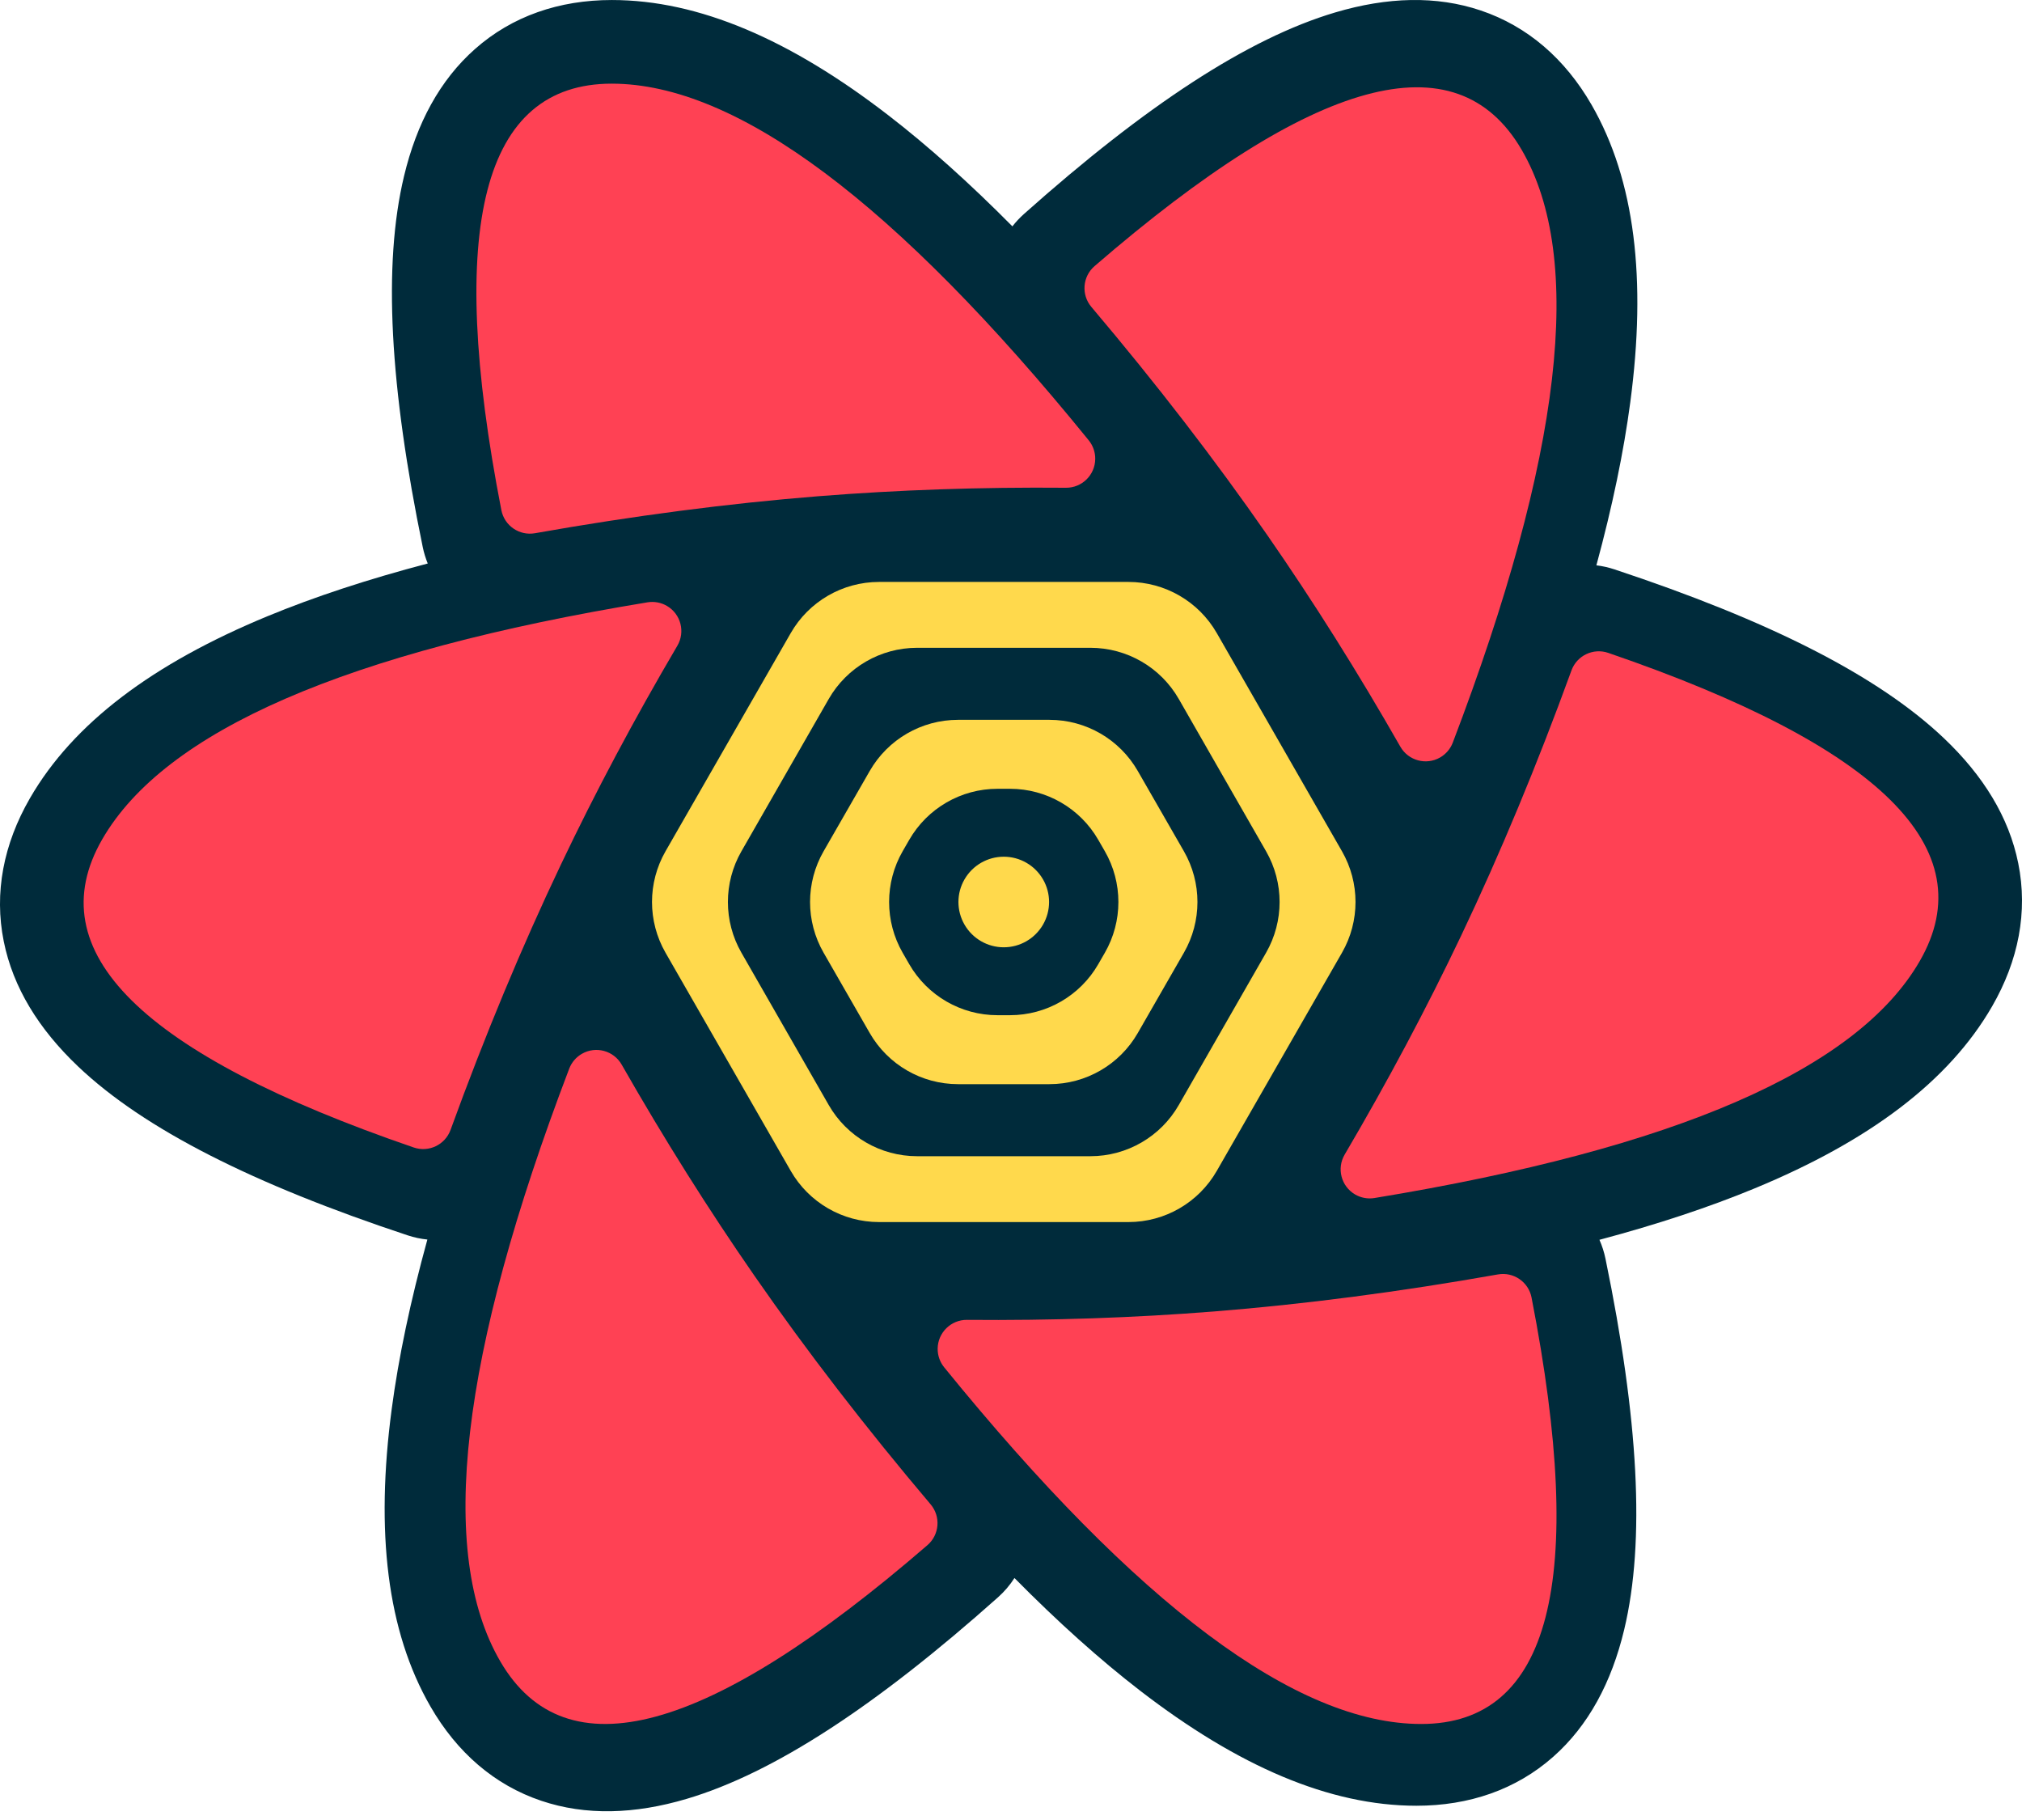
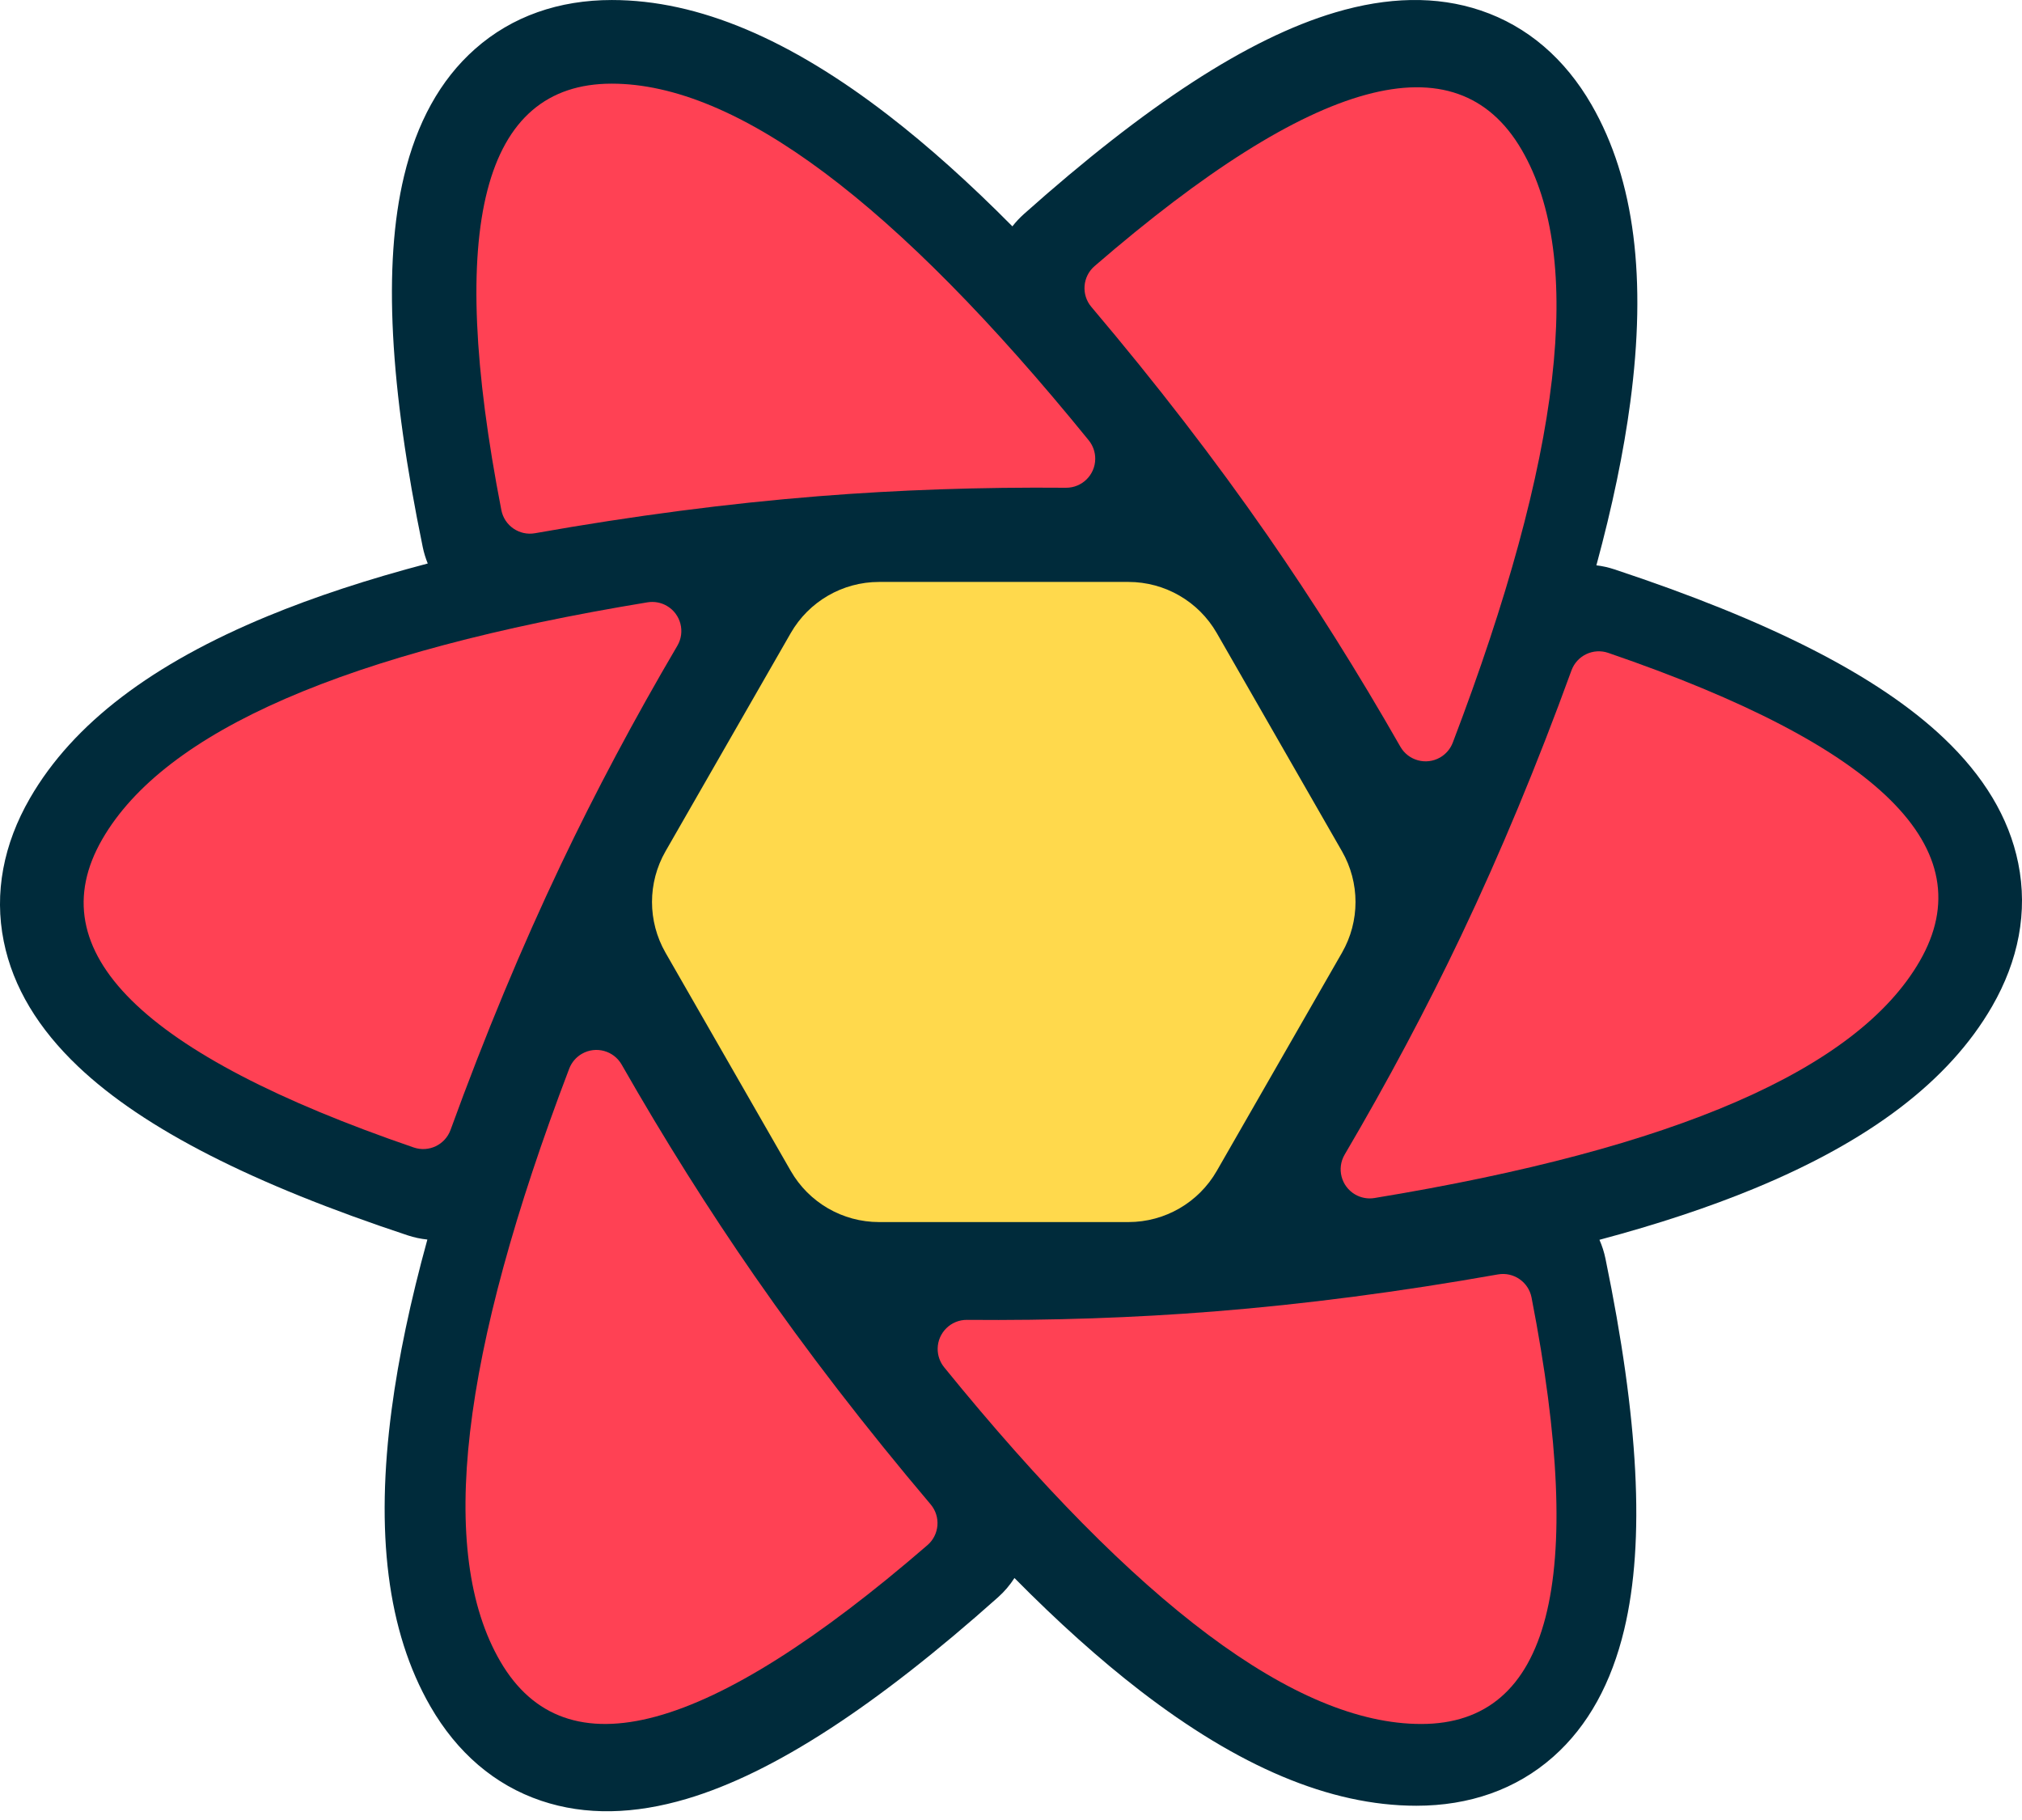
<svg xmlns="http://www.w3.org/2000/svg" width="100" height="90" viewBox="0 0 100 90" fill="none">
-   <path fill-rule="evenodd" clip-rule="evenodd" d="M61.711 55.659L59.793 58.99C59.215 59.993 58.145 60.611 56.987 60.611H42.293C41.135 60.611 40.066 59.993 39.488 58.99L37.569 55.659H61.711ZM67.081 46.335L63.699 52.207H35.582L32.2 46.335H67.081ZM63.823 37.217L67.086 42.883H32.194L35.458 37.217H63.823ZM56.987 28.597C58.145 28.597 59.215 29.215 59.793 30.219L61.835 33.765H37.445L39.488 30.219C40.066 29.215 41.135 28.597 42.293 28.597H56.987Z" fill="#00435B" />
+   <path fillRule="evenodd" clipRule="evenodd" d="M61.711 55.659L59.793 58.99C59.215 59.993 58.145 60.611 56.987 60.611H42.293C41.135 60.611 40.066 59.993 39.488 58.99L37.569 55.659H61.711ZM67.081 46.335L63.699 52.207H35.582L32.2 46.335H67.081ZM63.823 37.217L67.086 42.883H32.194L35.458 37.217H63.823ZM56.987 28.597C58.145 28.597 59.215 29.215 59.793 30.219L61.835 33.765H37.445L39.488 30.219C40.066 29.215 41.135 28.597 42.293 28.597H56.987Z" fill="#00435B" />
  <path d="M20.907 27.052C19.28 19.159 18.93 13.105 19.982 8.709C20.608 6.094 21.752 3.962 23.492 2.423C25.328 0.798 27.651 0.001 30.26 0.001C34.564 0.001 39.089 1.964 43.924 5.693C45.896 7.213 47.943 9.047 50.069 11.193C50.239 10.975 50.43 10.77 50.643 10.58C56.653 5.224 61.713 1.896 66.041 0.613C68.615 -0.15 71.031 -0.223 73.231 0.518C75.553 1.3 77.404 2.915 78.71 5.178C80.864 8.913 81.433 13.82 80.629 19.88C80.302 22.35 79.742 25.04 78.951 27.956C79.249 27.991 79.549 28.058 79.845 28.156C87.471 30.683 92.87 33.4 96.139 36.506C98.085 38.354 99.355 40.411 99.814 42.688C100.299 45.092 99.826 47.502 98.522 49.764C96.371 53.493 92.417 56.434 86.783 58.764C84.521 59.7 81.961 60.547 79.102 61.309C79.232 61.603 79.333 61.916 79.401 62.245C81.029 70.138 81.378 76.191 80.326 80.587C79.7 83.202 78.556 85.335 76.817 86.873C74.98 88.498 72.658 89.295 70.049 89.295C65.745 89.295 61.22 87.332 56.384 83.604C54.391 82.067 52.322 80.21 50.171 78.034C49.95 78.38 49.678 78.702 49.357 78.988C43.347 84.344 38.287 87.672 33.959 88.955C31.385 89.718 28.969 89.791 26.769 89.05C24.447 88.269 22.596 86.653 21.29 84.39C19.136 80.655 18.567 75.748 19.371 69.688C19.71 67.129 20.299 64.333 21.136 61.296C20.808 61.263 20.48 61.194 20.155 61.086C12.53 58.559 7.13 55.841 3.861 52.736C1.915 50.888 0.645 48.831 0.186 46.553C-0.299 44.15 0.174 41.739 1.478 39.478C3.629 35.748 7.583 32.807 13.217 30.477C15.547 29.514 18.191 28.644 21.155 27.865C21.049 27.607 20.966 27.335 20.907 27.052Z" fill="#002B3B" />
-   <path fill-rule="evenodd" clip-rule="evenodd" d="M40.492 24.537C44.445 24.223 48.519 24.084 52.715 24.12C53.509 24.127 54.159 23.489 54.166 22.694C54.169 22.359 54.055 22.034 53.844 21.774C44.294 10.016 36.431 4.137 30.253 4.137C23.876 4.137 22.057 11.167 24.795 25.226C24.945 25.997 25.686 26.505 26.459 26.368C31.334 25.504 36.012 24.894 40.492 24.537Z" fill="#FF4154" />
-   <path fill-rule="evenodd" clip-rule="evenodd" d="M62.682 26.472C64.965 29.762 67.156 33.245 69.255 36.923C69.649 37.613 70.528 37.853 71.218 37.46C71.507 37.294 71.73 37.034 71.849 36.722C77.251 22.553 78.386 12.781 75.255 7.407C72.023 1.861 64.983 3.779 54.132 13.16C53.536 13.676 53.465 14.576 53.975 15.178C57.199 18.988 60.101 22.753 62.682 26.472Z" fill="#FF4154" />
-   <path fill-rule="evenodd" clip-rule="evenodd" d="M72.263 46.268C70.555 49.858 68.634 53.467 66.502 57.094C66.099 57.779 66.328 58.661 67.013 59.064C67.303 59.234 67.644 59.298 67.976 59.243C82.863 56.796 91.853 52.889 94.945 47.523C98.139 41.981 93.003 36.902 79.537 32.285C78.795 32.031 77.987 32.417 77.718 33.154C76.019 37.824 74.201 42.195 72.263 46.268Z" fill="#FF4154" />
-   <path fill-rule="evenodd" clip-rule="evenodd" d="M60.048 64.852C56.095 65.166 52.021 65.305 47.825 65.268C47.03 65.261 46.38 65.9 46.373 66.695C46.37 67.029 46.484 67.354 46.695 67.614C56.245 79.373 64.109 85.252 70.286 85.252C76.664 85.252 78.483 78.222 75.744 64.162C75.594 63.392 74.854 62.884 74.081 63.021C69.205 63.885 64.528 64.495 60.048 64.852Z" fill="#FF4154" />
-   <path fill-rule="evenodd" clip-rule="evenodd" d="M37.318 63.096C35.035 59.806 32.844 56.323 30.745 52.645C30.351 51.955 29.473 51.715 28.782 52.109C28.493 52.274 28.27 52.534 28.151 52.846C22.749 67.015 21.614 76.787 24.745 82.161C27.977 87.707 35.017 85.789 45.868 76.408C46.464 75.893 46.535 74.993 46.025 74.391C42.801 70.58 39.899 66.815 37.318 63.096Z" fill="#FF4154" />
-   <path fill-rule="evenodd" clip-rule="evenodd" d="M27.737 42.761C29.445 39.17 31.366 35.561 33.498 31.934C33.901 31.249 33.672 30.367 32.987 29.965C32.697 29.794 32.356 29.731 32.024 29.785C17.137 32.233 8.147 36.14 5.055 41.506C1.861 47.047 6.997 52.127 20.463 56.744C21.205 56.998 22.013 56.612 22.282 55.875C23.981 51.205 25.799 46.834 27.737 42.761Z" fill="#FF4154" />
-   <path fill-rule="evenodd" clip-rule="evenodd" d="M43.474 28.777H55.809C57.613 28.777 59.279 29.742 60.177 31.306L66.37 42.098C67.261 43.65 67.261 45.559 66.37 47.111L60.177 57.902C59.279 59.467 57.613 60.432 55.809 60.432H43.474C41.671 60.432 40.005 59.467 39.107 57.902L32.913 47.111C32.023 45.559 32.023 43.65 32.913 42.098L39.107 31.306C40.005 29.742 41.671 28.777 43.474 28.777ZM53.929 32.034C55.734 32.034 57.401 33 58.298 34.566L62.617 42.1C63.506 43.651 63.506 45.557 62.617 47.109L58.298 54.643C57.401 56.209 55.734 57.175 53.929 57.175H45.354C43.55 57.175 41.883 56.209 40.985 54.643L36.666 47.109C35.777 45.557 35.777 43.651 36.666 42.1L40.985 34.566C41.883 33 43.55 32.034 45.354 32.034H53.929ZM51.903 35.596H47.38C45.578 35.596 43.912 36.56 43.014 38.124L40.732 42.095C39.839 43.649 39.839 45.56 40.732 47.113L43.014 51.085C43.912 52.648 45.578 53.612 47.38 53.612H51.903C53.706 53.612 55.371 52.648 56.269 51.085L58.551 47.113C59.444 45.56 59.444 43.649 58.551 42.095L56.269 38.124C55.371 36.56 53.706 35.596 51.903 35.596ZM49.952 39.006C51.753 39.006 53.418 39.969 54.316 41.53L54.64 42.092C55.535 43.647 55.535 45.561 54.64 47.117L54.316 47.679C53.418 49.24 51.753 50.202 49.952 50.202H49.331C47.53 50.202 45.866 49.24 44.967 47.679L44.643 47.117C43.748 45.561 43.748 43.647 44.643 42.092L44.967 41.53C45.866 39.969 47.53 39.006 49.331 39.006H49.952ZM49.642 42.365C48.841 42.365 48.101 42.792 47.701 43.485C47.3 44.177 47.3 45.031 47.701 45.724C48.101 46.417 48.841 46.844 49.641 46.844C50.443 46.844 51.182 46.417 51.583 45.724C51.983 45.031 51.983 44.177 51.583 43.485C51.182 42.792 50.443 42.365 49.642 42.365ZM31.475 44.604H35.506H31.475Z" fill="#FFD94C" />
+   <path fillRule="evenodd" clipRule="evenodd" d="M40.492 24.537C44.445 24.223 48.519 24.084 52.715 24.12C53.509 24.127 54.159 23.489 54.166 22.694C54.169 22.359 54.055 22.034 53.844 21.774C44.294 10.016 36.431 4.137 30.253 4.137C23.876 4.137 22.057 11.167 24.795 25.226C24.945 25.997 25.686 26.505 26.459 26.368C31.334 25.504 36.012 24.894 40.492 24.537Z" fill="#FF4154" />
+   <path fillRule="evenodd" clipRule="evenodd" d="M62.682 26.472C64.965 29.762 67.156 33.245 69.255 36.923C69.649 37.613 70.528 37.853 71.218 37.46C71.507 37.294 71.73 37.034 71.849 36.722C77.251 22.553 78.386 12.781 75.255 7.407C72.023 1.861 64.983 3.779 54.132 13.16C53.536 13.676 53.465 14.576 53.975 15.178C57.199 18.988 60.101 22.753 62.682 26.472Z" fill="#FF4154" />
+   <path fillRule="evenodd" clipRule="evenodd" d="M72.263 46.268C70.555 49.858 68.634 53.467 66.502 57.094C66.099 57.779 66.328 58.661 67.013 59.064C67.303 59.234 67.644 59.298 67.976 59.243C82.863 56.796 91.853 52.889 94.945 47.523C98.139 41.981 93.003 36.902 79.537 32.285C78.795 32.031 77.987 32.417 77.718 33.154C76.019 37.824 74.201 42.195 72.263 46.268Z" fill="#FF4154" />
+   <path fillRule="evenodd" clipRule="evenodd" d="M60.048 64.852C56.095 65.166 52.021 65.305 47.825 65.268C47.03 65.261 46.38 65.9 46.373 66.695C46.37 67.029 46.484 67.354 46.695 67.614C56.245 79.373 64.109 85.252 70.286 85.252C76.664 85.252 78.483 78.222 75.744 64.162C75.594 63.392 74.854 62.884 74.081 63.021C69.205 63.885 64.528 64.495 60.048 64.852Z" fill="#FF4154" />
+   <path fillRule="evenodd" clipRule="evenodd" d="M37.318 63.096C35.035 59.806 32.844 56.323 30.745 52.645C30.351 51.955 29.473 51.715 28.782 52.109C28.493 52.274 28.27 52.534 28.151 52.846C22.749 67.015 21.614 76.787 24.745 82.161C27.977 87.707 35.017 85.789 45.868 76.408C46.464 75.893 46.535 74.993 46.025 74.391C42.801 70.58 39.899 66.815 37.318 63.096Z" fill="#FF4154" />
+   <path fillRule="evenodd" clipRule="evenodd" d="M27.737 42.761C29.445 39.17 31.366 35.561 33.498 31.934C33.901 31.249 33.672 30.367 32.987 29.965C32.697 29.794 32.356 29.731 32.024 29.785C17.137 32.233 8.147 36.14 5.055 41.506C1.861 47.047 6.997 52.127 20.463 56.744C21.205 56.998 22.013 56.612 22.282 55.875C23.981 51.205 25.799 46.834 27.737 42.761Z" fill="#FF4154" />
+   <path fillRule="evenodd" clipRule="evenodd" d="M43.474 28.777H55.809C57.613 28.777 59.279 29.742 60.177 31.306L66.37 42.098C67.261 43.65 67.261 45.559 66.37 47.111L60.177 57.902C59.279 59.467 57.613 60.432 55.809 60.432H43.474C41.671 60.432 40.005 59.467 39.107 57.902L32.913 47.111C32.023 45.559 32.023 43.65 32.913 42.098L39.107 31.306C40.005 29.742 41.671 28.777 43.474 28.777ZM53.929 32.034C55.734 32.034 57.401 33 58.298 34.566L62.617 42.1C63.506 43.651 63.506 45.557 62.617 47.109L58.298 54.643C57.401 56.209 55.734 57.175 53.929 57.175H45.354C43.55 57.175 41.883 56.209 40.985 54.643L36.666 47.109C35.777 45.557 35.777 43.651 36.666 42.1L40.985 34.566C41.883 33 43.55 32.034 45.354 32.034H53.929ZM51.903 35.596H47.38C45.578 35.596 43.912 36.56 43.014 38.124L40.732 42.095C39.839 43.649 39.839 45.56 40.732 47.113L43.014 51.085C43.912 52.648 45.578 53.612 47.38 53.612H51.903C53.706 53.612 55.371 52.648 56.269 51.085L58.551 47.113C59.444 45.56 59.444 43.649 58.551 42.095L56.269 38.124C55.371 36.56 53.706 35.596 51.903 35.596ZM49.952 39.006C51.753 39.006 53.418 39.969 54.316 41.53L54.64 42.092C55.535 43.647 55.535 45.561 54.64 47.117L54.316 47.679C53.418 49.24 51.753 50.202 49.952 50.202H49.331C47.53 50.202 45.866 49.24 44.967 47.679L44.643 47.117C43.748 45.561 43.748 43.647 44.643 42.092L44.967 41.53C45.866 39.969 47.53 39.006 49.331 39.006H49.952ZM49.642 42.365C48.841 42.365 48.101 42.792 47.701 43.485C47.3 44.177 47.3 45.031 47.701 45.724C48.101 46.417 48.841 46.844 49.641 46.844C50.443 46.844 51.182 46.417 51.583 45.724C51.983 45.031 51.983 44.177 51.583 43.485C51.182 42.792 50.443 42.365 49.642 42.365ZM31.475 44.604H35.506H31.475Z" fill="#FFD94C" />
</svg>
